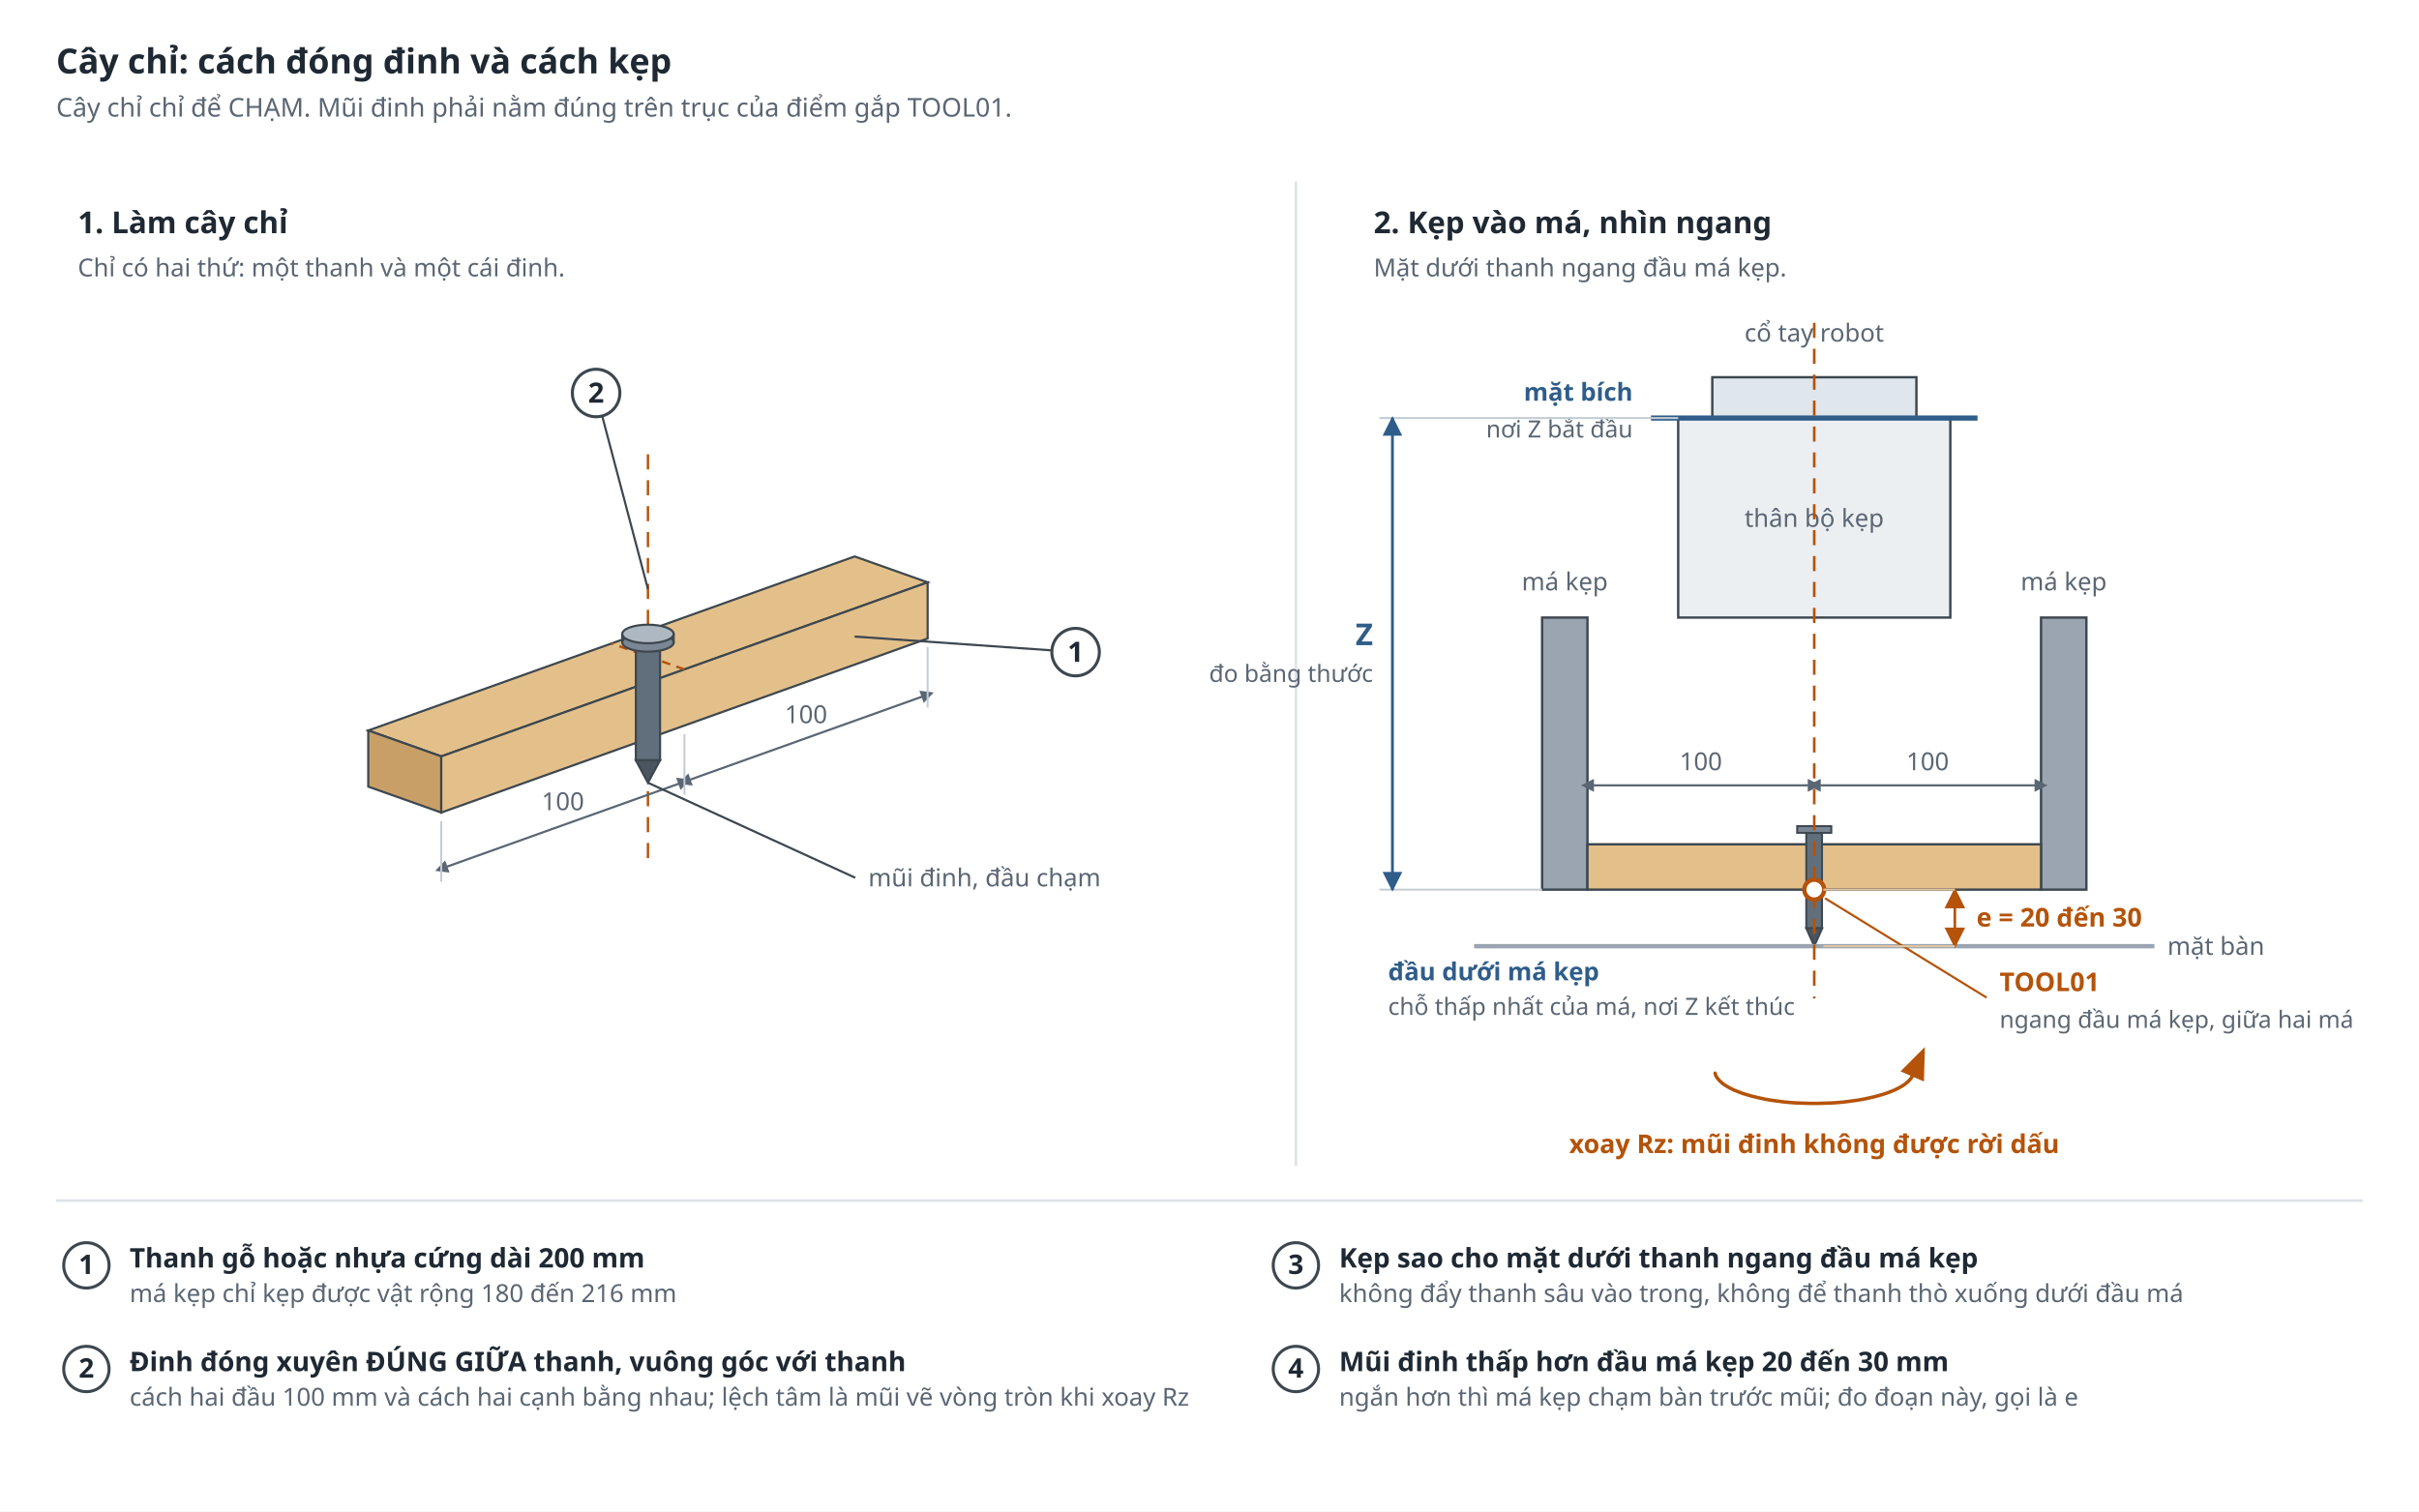
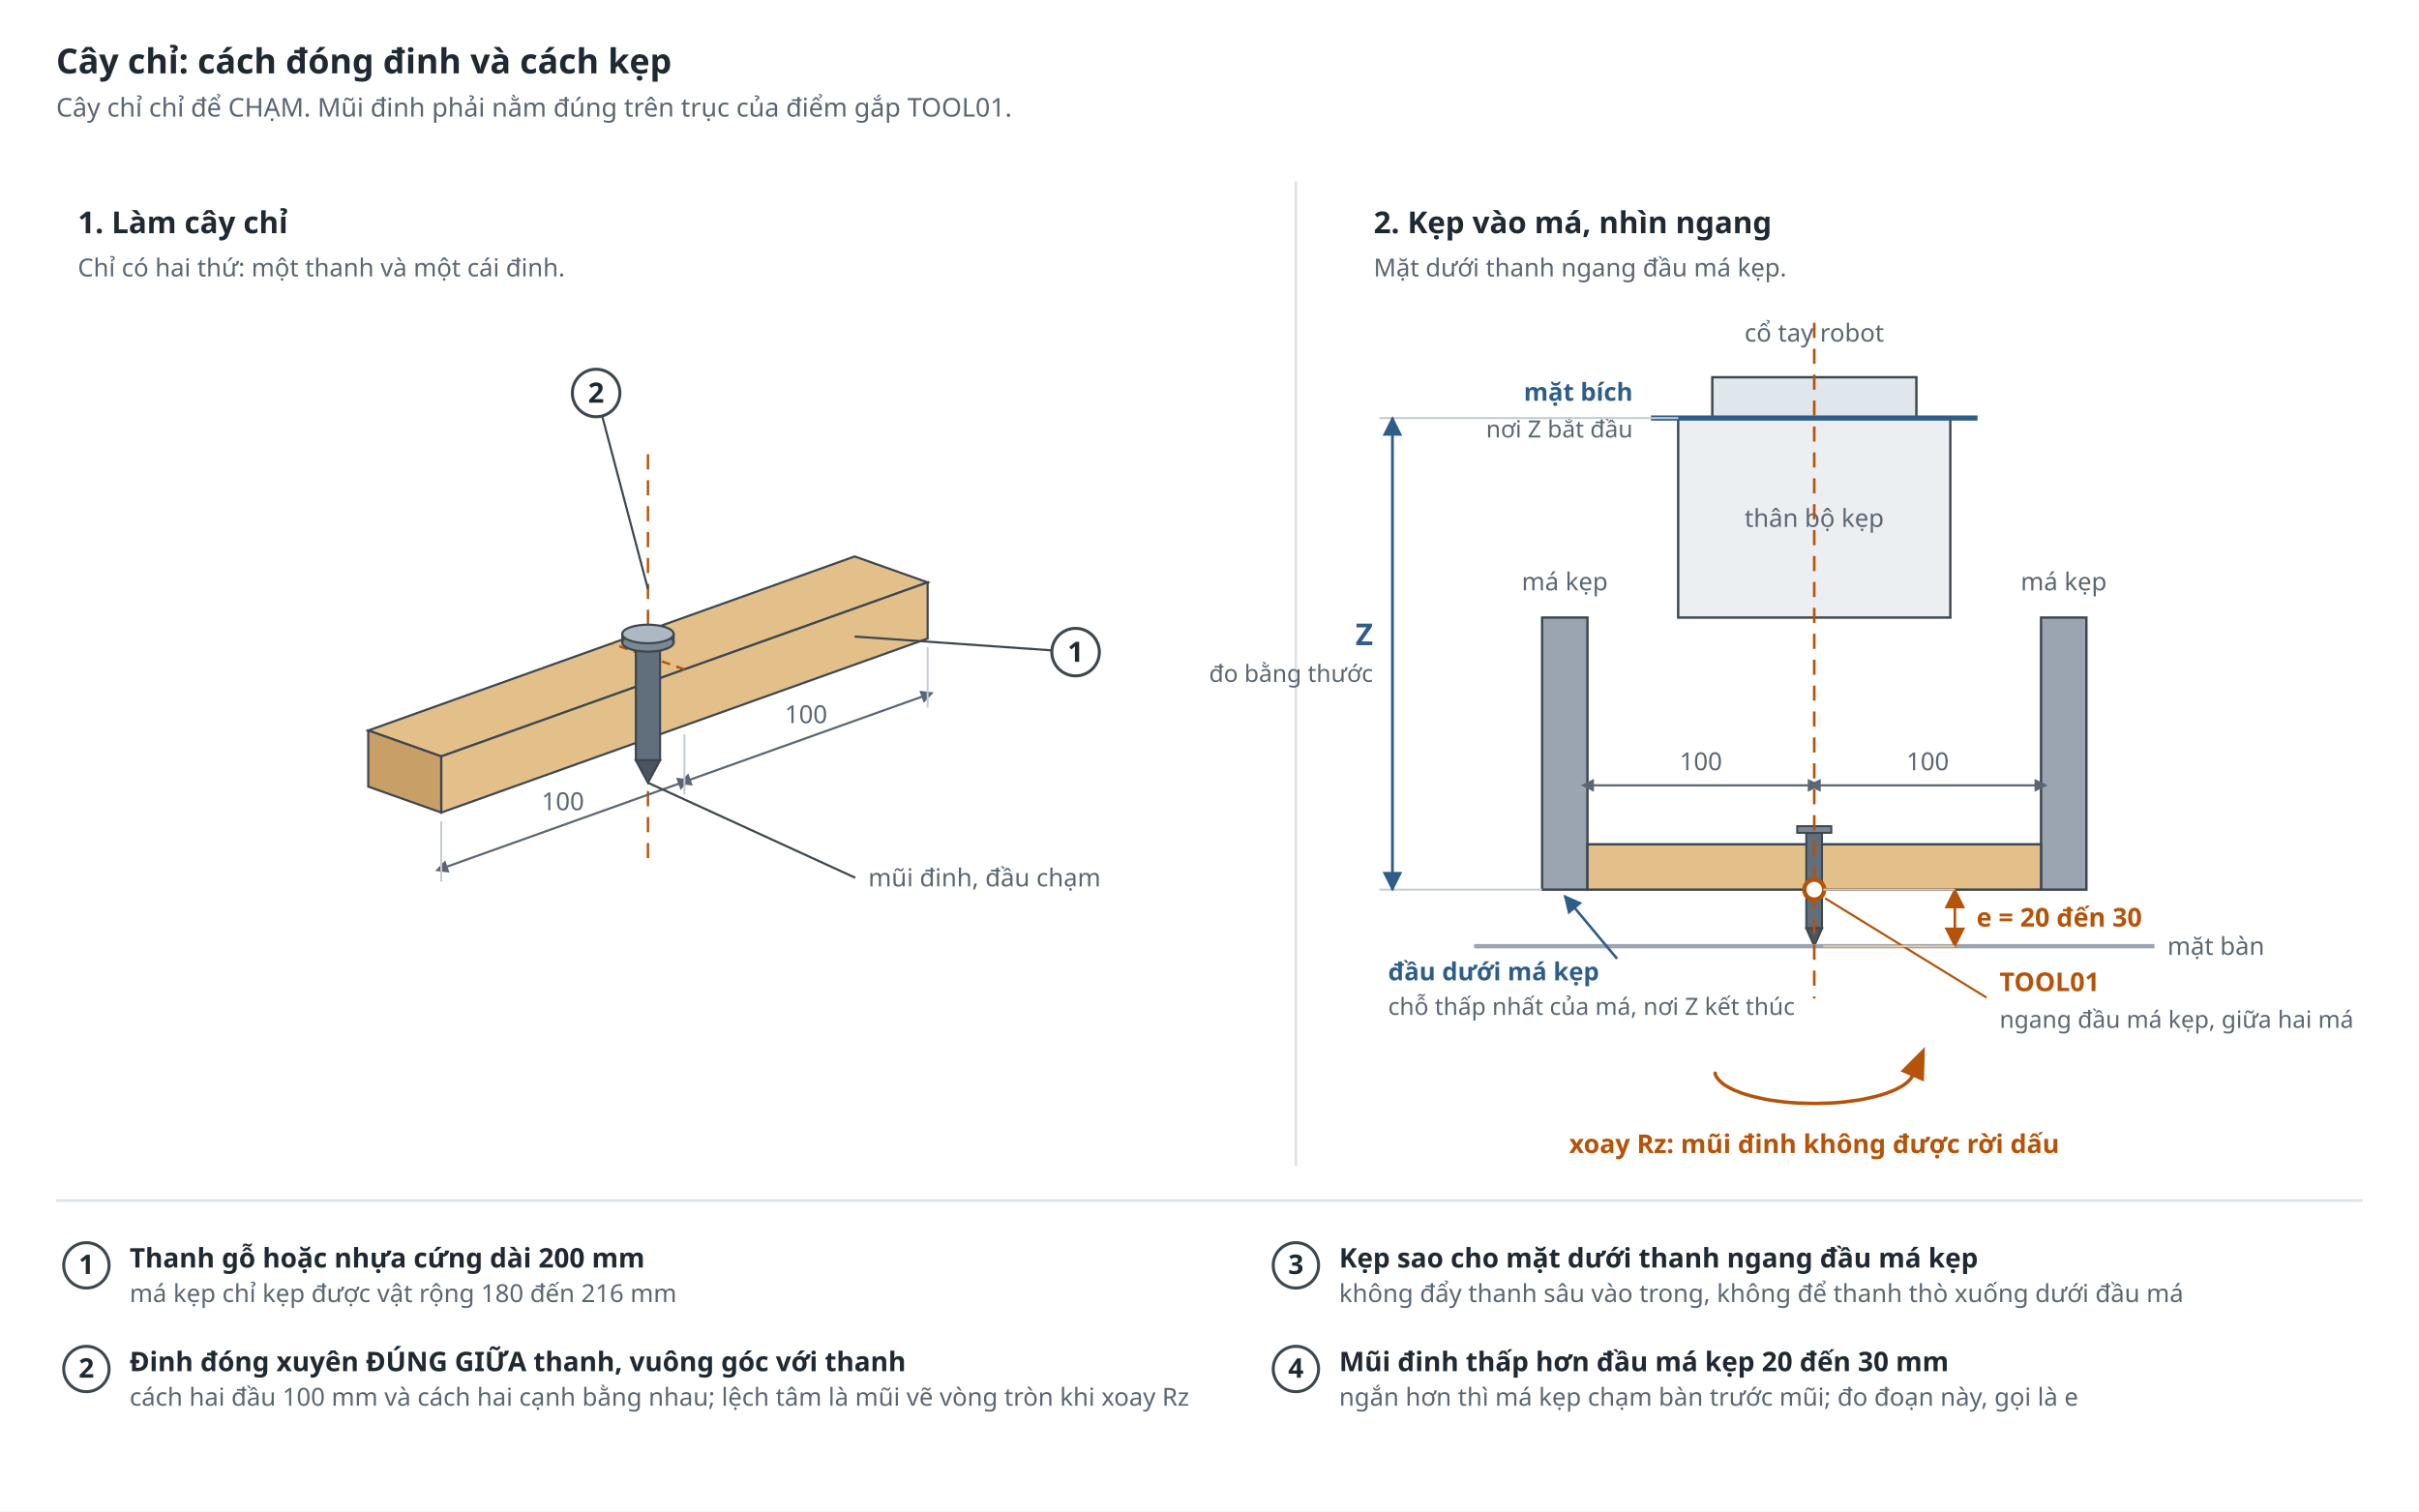
<svg xmlns="http://www.w3.org/2000/svg" viewBox="0 0 1120 700" width="1120" height="700" role="img" aria-label="Cay chi de cham diem: hinh 3D mot thanh dai 200 mm kep giua hai ma kep, mot dinh dong xuyen dung giua thanh va huong thang xuong, mat duoi thanh ngang dau ma kep, mui dinh thap hon dau ma kep 20 den 30 mm; kem hinh chieu canh voi kich thuoc va diem TOOL01 nam tren cung truc voi mui dinh">
  <defs>
    <marker id="d2" viewBox="0 0 10 10" refX="5" refY="5" markerWidth="6" markerHeight="6" orient="auto-start-reverse">
      <path d="M 0 0 L 10 5 L 0 10 z" fill="#5a6673" />
    </marker>
    <marker id="am" viewBox="0 0 10 10" refX="9" refY="5" markerWidth="8" markerHeight="8" orient="auto-start-reverse">
      <path d="M 0 0 L 10 5 L 0 10 z" fill="#b45309" />
    </marker>
    <marker id="ds" viewBox="0 0 10 10" refX="9" refY="5" markerWidth="7" markerHeight="7" orient="auto-start-reverse">
      <path d="M 0 0 L 10 5 L 0 10 z" fill="#2f5d8a" />
    </marker>
  </defs>
  <rect x="0.0" y="0.0" width="1120.0" height="700.0" fill="#ffffff" stroke="#ffffff" stroke-width="0" />
  <g font-family="'Segoe UI',system-ui,sans-serif" fill="#1f2933">
    <text x="26.0" y="34.0" font-size="16" fill="#1f2933" font-weight="700">Cây chỉ: cách đóng đinh và cách kẹp</text>
    <text x="26.0" y="54.0" font-size="12" fill="#5a6673">Cây chỉ chỉ để CHẠM. Mũi đinh phải nằm đúng trên trục của điểm gắp TOOL01.</text>
    <text x="36.0" y="108.0" font-size="14" fill="#1f2933" font-weight="700">1. Làm cây chỉ</text>
    <text x="36.0" y="128.0" font-size="11.5" fill="#5a6673">Chỉ có hai thứ: một thanh và một cái đinh.</text>
    <line x1="300.0" y1="210.4" x2="300.0" y2="400.2" stroke="#b45309" stroke-width="1.1" stroke-dasharray="7 5" />
    <polygon points="204.3,350.3 429.5,269.7 395.7,257.7 170.5,338.3" fill="#e3c08a" stroke="#3d474f" stroke-width="1.0" />
    <polygon points="204.3,376.3 204.3,350.3 170.5,338.3 170.5,364.3" fill="#c99f68" stroke="#3d474f" stroke-width="1.0" />
    <polygon points="204.3,376.3 429.5,295.7 429.5,269.7 204.3,350.3" fill="#e3c08a" stroke="#3d474f" stroke-width="1.0" />
    <line x1="316.9" y1="310.0" x2="283.1" y2="298.0" stroke="#b45309" stroke-width="1.1" stroke-dasharray="4 3" />
    <polygon points="294.4,297.5 305.6,297.5 305.6,352.1 294.4,352.1" fill="#616e7c" stroke="#3d474f" stroke-width="1" />
    <polygon points="294.4,352.1 305.6,352.1 300.0,362.5" fill="#4a5560" stroke="#3d474f" stroke-width="1" />
    <polygon points="288.1,293.6 311.9,293.6 311.9,297.5 288.1,297.5" fill="#7b8794" stroke="#3d474f" stroke-width="1" />
    <ellipse cx="300.0" cy="297.5" rx="11.9" ry="4.3" fill="#7b8794" stroke="#3d474f" stroke-width="1" />
    <ellipse cx="300.0" cy="293.6" rx="11.9" ry="4.3" fill="#aeb8c2" stroke="#3d474f" stroke-width="1" />
    <line x1="204.3" y1="402.3" x2="316.9" y2="362.0" stroke="#5a6673" stroke-width="1" marker-start="url(#d2)" marker-end="url(#d2)" />
    <line x1="316.9" y1="362.0" x2="429.5" y2="321.7" stroke="#5a6673" stroke-width="1" marker-start="url(#d2)" marker-end="url(#d2)" />
    <line x1="204.3" y1="380.3" x2="204.3" y2="408.3" stroke="#c3ccd4" stroke-width="0.9" />
    <line x1="316.9" y1="340.0" x2="316.9" y2="368.0" stroke="#c3ccd4" stroke-width="0.9" />
    <line x1="429.5" y1="299.7" x2="429.5" y2="327.7" stroke="#c3ccd4" stroke-width="0.9" />
    <text x="260.6" y="375.2" font-size="11.5" fill="#5a6673" text-anchor="middle">100</text>
    <text x="373.2" y="334.9" font-size="11.5" fill="#5a6673" text-anchor="middle">100</text>
    <line x1="300.0" y1="362.5" x2="396.0" y2="406.5" stroke="#3d474f" stroke-width="1" />
    <text x="402.0" y="410.5" font-size="11.5" fill="#5a6673">mũi đinh, đầu chạm</text>
    <line x1="487.0" y1="301.2" x2="395.7" y2="294.8" stroke="#3d474f" stroke-width="1" />
    <circle cx="498.0" cy="302.0" r="11" fill="#ffffff" stroke="#3d474f" stroke-width="1.4" />
    <text x="498.0" y="306.5" font-size="13" font-weight="700" text-anchor="middle">1</text>
    <line x1="278.8" y1="192.6" x2="300.0" y2="272.8" stroke="#3d474f" stroke-width="1" />
    <circle cx="276.0" cy="182.0" r="11" fill="#ffffff" stroke="#3d474f" stroke-width="1.4" />
    <text x="276.0" y="186.5" font-size="13" font-weight="700" text-anchor="middle">2</text>
    <line x1="600.0" y1="84.0" x2="600.0" y2="540.0" stroke="#dde3e8" stroke-width="1.2" />
    <text x="636.0" y="108.0" font-size="14" fill="#1f2933" font-weight="700">2. Kẹp vào má, nhìn ngang</text>
    <text x="636.0" y="128.0" font-size="11.5" fill="#5a6673">Mặt dưới thanh ngang đầu má kẹp.</text>
    <rect x="714.0" y="286.0" width="21.0" height="126.0" fill="#9aa5b1" stroke="#3d474f" stroke-width="1.1" />
    <rect x="945.0" y="286.0" width="21.0" height="126.0" fill="#9aa5b1" stroke="#3d474f" stroke-width="1.1" />
    <rect x="777.0" y="193.6" width="126.0" height="92.4" fill="#eceff2" stroke="#3d474f" stroke-width="1.1" />
    <rect x="792.8" y="174.7" width="94.5" height="18.9" fill="#dfe6ec" stroke="#3d474f" stroke-width="1.1" />
    <text x="840.0" y="158.2" font-size="11.5" fill="#5a6673" text-anchor="middle">cổ tay robot</text>
    <line x1="764.4" y1="193.6" x2="915.6" y2="193.6" stroke="#2f5d8a" stroke-width="2.4" />
    <text x="756.0" y="185.6" font-size="11.5" fill="#2f5d8a" font-weight="600" text-anchor="end">mặt bích</text>
    <text x="756.0" y="202.6" font-size="11" fill="#5a6673" text-anchor="end">nơi Z bắt đầu</text>
    <text x="840.0" y="244.0" font-size="11.5" fill="#5a6673" text-anchor="middle">thân bộ kẹp</text>
    <text x="724.5" y="273.4" font-size="11.5" fill="#5a6673" text-anchor="middle">má kẹp</text>
    <text x="955.5" y="273.4" font-size="11.5" fill="#5a6673" text-anchor="middle">má kẹp</text>
    <rect x="735.0" y="391.0" width="210.0" height="21.0" fill="#e3c08a" stroke="#3d474f" stroke-width="1.1" />
    <rect x="836.3" y="385.8" width="7.3" height="44.1" fill="#616e7c" stroke="#3d474f" stroke-width="0.9" />
    <polygon points="836.3,429.9 843.7,429.9 840.0,438.2" fill="#4a5560" stroke="#3d474f" stroke-width="0.9" />
    <rect x="832.1" y="382.6" width="15.8" height="3.1" fill="#7b8794" stroke="#3d474f" stroke-width="0.9" />
    <line x1="682.5" y1="438.2" x2="997.5" y2="438.2" stroke="#9aa5b1" stroke-width="2.0" />
    <text x="1003.5" y="442.2" font-size="11.5" fill="#5a6673">mặt bàn</text>
    <line x1="840.0" y1="149.5" x2="840.0" y2="462.4" stroke="#b45309" stroke-width="1.2" stroke-dasharray="7 5" />
    <circle cx="840.0" cy="412.0" r="4.6" fill="#ffffff" stroke="#b45309" stroke-width="2" />
    <line x1="845.0" y1="416.0" x2="919.8" y2="462.0" stroke="#b45309" stroke-width="1" />
    <text x="925.8" y="459.0" font-size="12" fill="#b45309" font-weight="700">TOOL01</text>
    <text x="925.8" y="476.0" font-size="11" fill="#5a6673">ngang đầu má kẹp, giữa hai má</text>
    <line x1="777.0" y1="193.6" x2="638.7" y2="193.6" stroke="#c3ccd4" stroke-width="0.9" />
    <line x1="714.0" y1="412.0" x2="638.7" y2="412.0" stroke="#c3ccd4" stroke-width="0.9" />
    <line x1="644.7" y1="193.6" x2="644.7" y2="412.0" stroke="#2f5d8a" stroke-width="1.3" marker-start="url(#ds)" marker-end="url(#ds)" />
    <text x="635.7" y="298.8" font-size="14" fill="#2f5d8a" font-weight="700" text-anchor="end">Z</text>
    <text x="635.7" y="315.8" font-size="11" fill="#5a6673" text-anchor="end">đo bằng thước</text>
+     <line x1="748.7" y1="444.0" x2="724.5" y2="415.0" stroke="#2f5d8a" stroke-width="1.2" marker-end="url(#ds)" />
    <text x="642.7" y="454.0" font-size="11.5" fill="#2f5d8a" font-weight="600">đầu dưới má kẹp</text>
    <text x="642.7" y="470.0" font-size="11" fill="#5a6673">chỗ thấp nhất của má, nơi Z kết thúc</text>
    <line x1="735.0" y1="363.7" x2="840.0" y2="363.7" stroke="#5a6673" stroke-width="1" marker-start="url(#d2)" marker-end="url(#d2)" />
    <line x1="840.0" y1="363.7" x2="945.0" y2="363.7" stroke="#5a6673" stroke-width="1" marker-start="url(#d2)" marker-end="url(#d2)" />
    <text x="787.5" y="356.7" font-size="11.5" fill="#5a6673" text-anchor="middle">100</text>
    <text x="892.5" y="356.7" font-size="11.5" fill="#5a6673" text-anchor="middle">100</text>
    <line x1="905.1" y1="412.0" x2="905.1" y2="438.2" stroke="#b45309" stroke-width="1.2" marker-start="url(#am)" marker-end="url(#am)" />
    <line x1="844.2" y1="412.0" x2="905.1" y2="412.0" stroke="#e2c7a3" stroke-width="0.9" />
    <line x1="844.2" y1="438.2" x2="905.1" y2="438.2" stroke="#e2c7a3" stroke-width="0.9" />
    <text x="915.1" y="429.1" font-size="12" fill="#b45309" font-weight="600">e = 20 đến 30</text>
    <polyline points="794.1,497.0 794.4,498.1 795.0,499.1 795.8,500.1 796.8,501.1 798.0,502.1 799.4,503.0 801.0,503.9 802.8,504.8 804.8,505.6 806.9,506.4 809.2,507.1 811.7,507.8 814.3,508.4 817.0,509.0 819.8,509.5 822.8,509.9 825.8,510.3 828.9,510.6 832.0,510.8 835.2,510.9 838.4,511.0 841.6,511.0 844.8,510.9 848.0,510.8 851.1,510.6 854.2,510.3 857.2,509.9 860.2,509.5 863.0,509.0 865.7,508.4 868.3,507.8 870.8,507.1 873.1,506.4 875.2,505.6 877.2,504.8 879.0,503.9 880.6,503.0 882.0,502.1 883.2,501.1 884.2,500.1 885.0,499.1 885.6,498.1" fill="none" stroke="#b45309" stroke-width="1.6" stroke-linecap="round" />
    <polygon points="890.7,486.1 890.3,500.1 880.8,496.0" fill="#b45309" stroke="#b45309" stroke-width="1" />
    <text x="840.0" y="534.0" font-size="12" fill="#b45309" font-weight="600" text-anchor="middle">xoay Rz: mũi đinh không được rời dấu</text>
    <line x1="26.0" y1="556.0" x2="1094.0" y2="556.0" stroke="#dde3e8" stroke-width="1.2" />
    <circle cx="40" cy="586" r="10.5" fill="none" stroke="#3d474f" stroke-width="1.4" />
    <text x="40" y="590" font-size="12.5" font-weight="700" text-anchor="middle">1</text>
    <text x="60.0" y="587.0" font-size="12.5" fill="#1f2933" font-weight="600">Thanh gỗ hoặc nhựa cứng dài 200 mm</text>
    <text x="60.0" y="603.0" font-size="11.5" fill="#5a6673">má kẹp chỉ kẹp được vật rộng 180 đến 216 mm</text>
    <circle cx="40" cy="634" r="10.5" fill="none" stroke="#3d474f" stroke-width="1.4" />
    <text x="40" y="638" font-size="12.5" font-weight="700" text-anchor="middle">2</text>
    <text x="60.0" y="635.0" font-size="12.5" fill="#1f2933" font-weight="600">Đinh đóng xuyên ĐÚNG GIỮA thanh, vuông góc với thanh</text>
    <text x="60.0" y="651.0" font-size="11.5" fill="#5a6673">cách hai đầu 100 mm và cách hai cạnh bằng nhau; lệch tâm là mũi vẽ vòng tròn khi xoay Rz</text>
    <circle cx="600" cy="586" r="10.5" fill="none" stroke="#3d474f" stroke-width="1.4" />
    <text x="600" y="590" font-size="12.5" font-weight="700" text-anchor="middle">3</text>
    <text x="620.0" y="587.0" font-size="12.5" fill="#1f2933" font-weight="600">Kẹp sao cho mặt dưới thanh ngang đầu má kẹp</text>
    <text x="620.0" y="603.0" font-size="11.5" fill="#5a6673">không đẩy thanh sâu vào trong, không để thanh thò xuống dưới đầu má</text>
    <circle cx="600" cy="634" r="10.5" fill="none" stroke="#3d474f" stroke-width="1.4" />
    <text x="600" y="638" font-size="12.5" font-weight="700" text-anchor="middle">4</text>
    <text x="620.0" y="635.0" font-size="12.5" fill="#1f2933" font-weight="600">Mũi đinh thấp hơn đầu má kẹp 20 đến 30 mm</text>
    <text x="620.0" y="651.0" font-size="11.5" fill="#5a6673">ngắn hơn thì má kẹp chạm bàn trước mũi; đo đoạn này, gọi là e</text>
  </g>
</svg>
